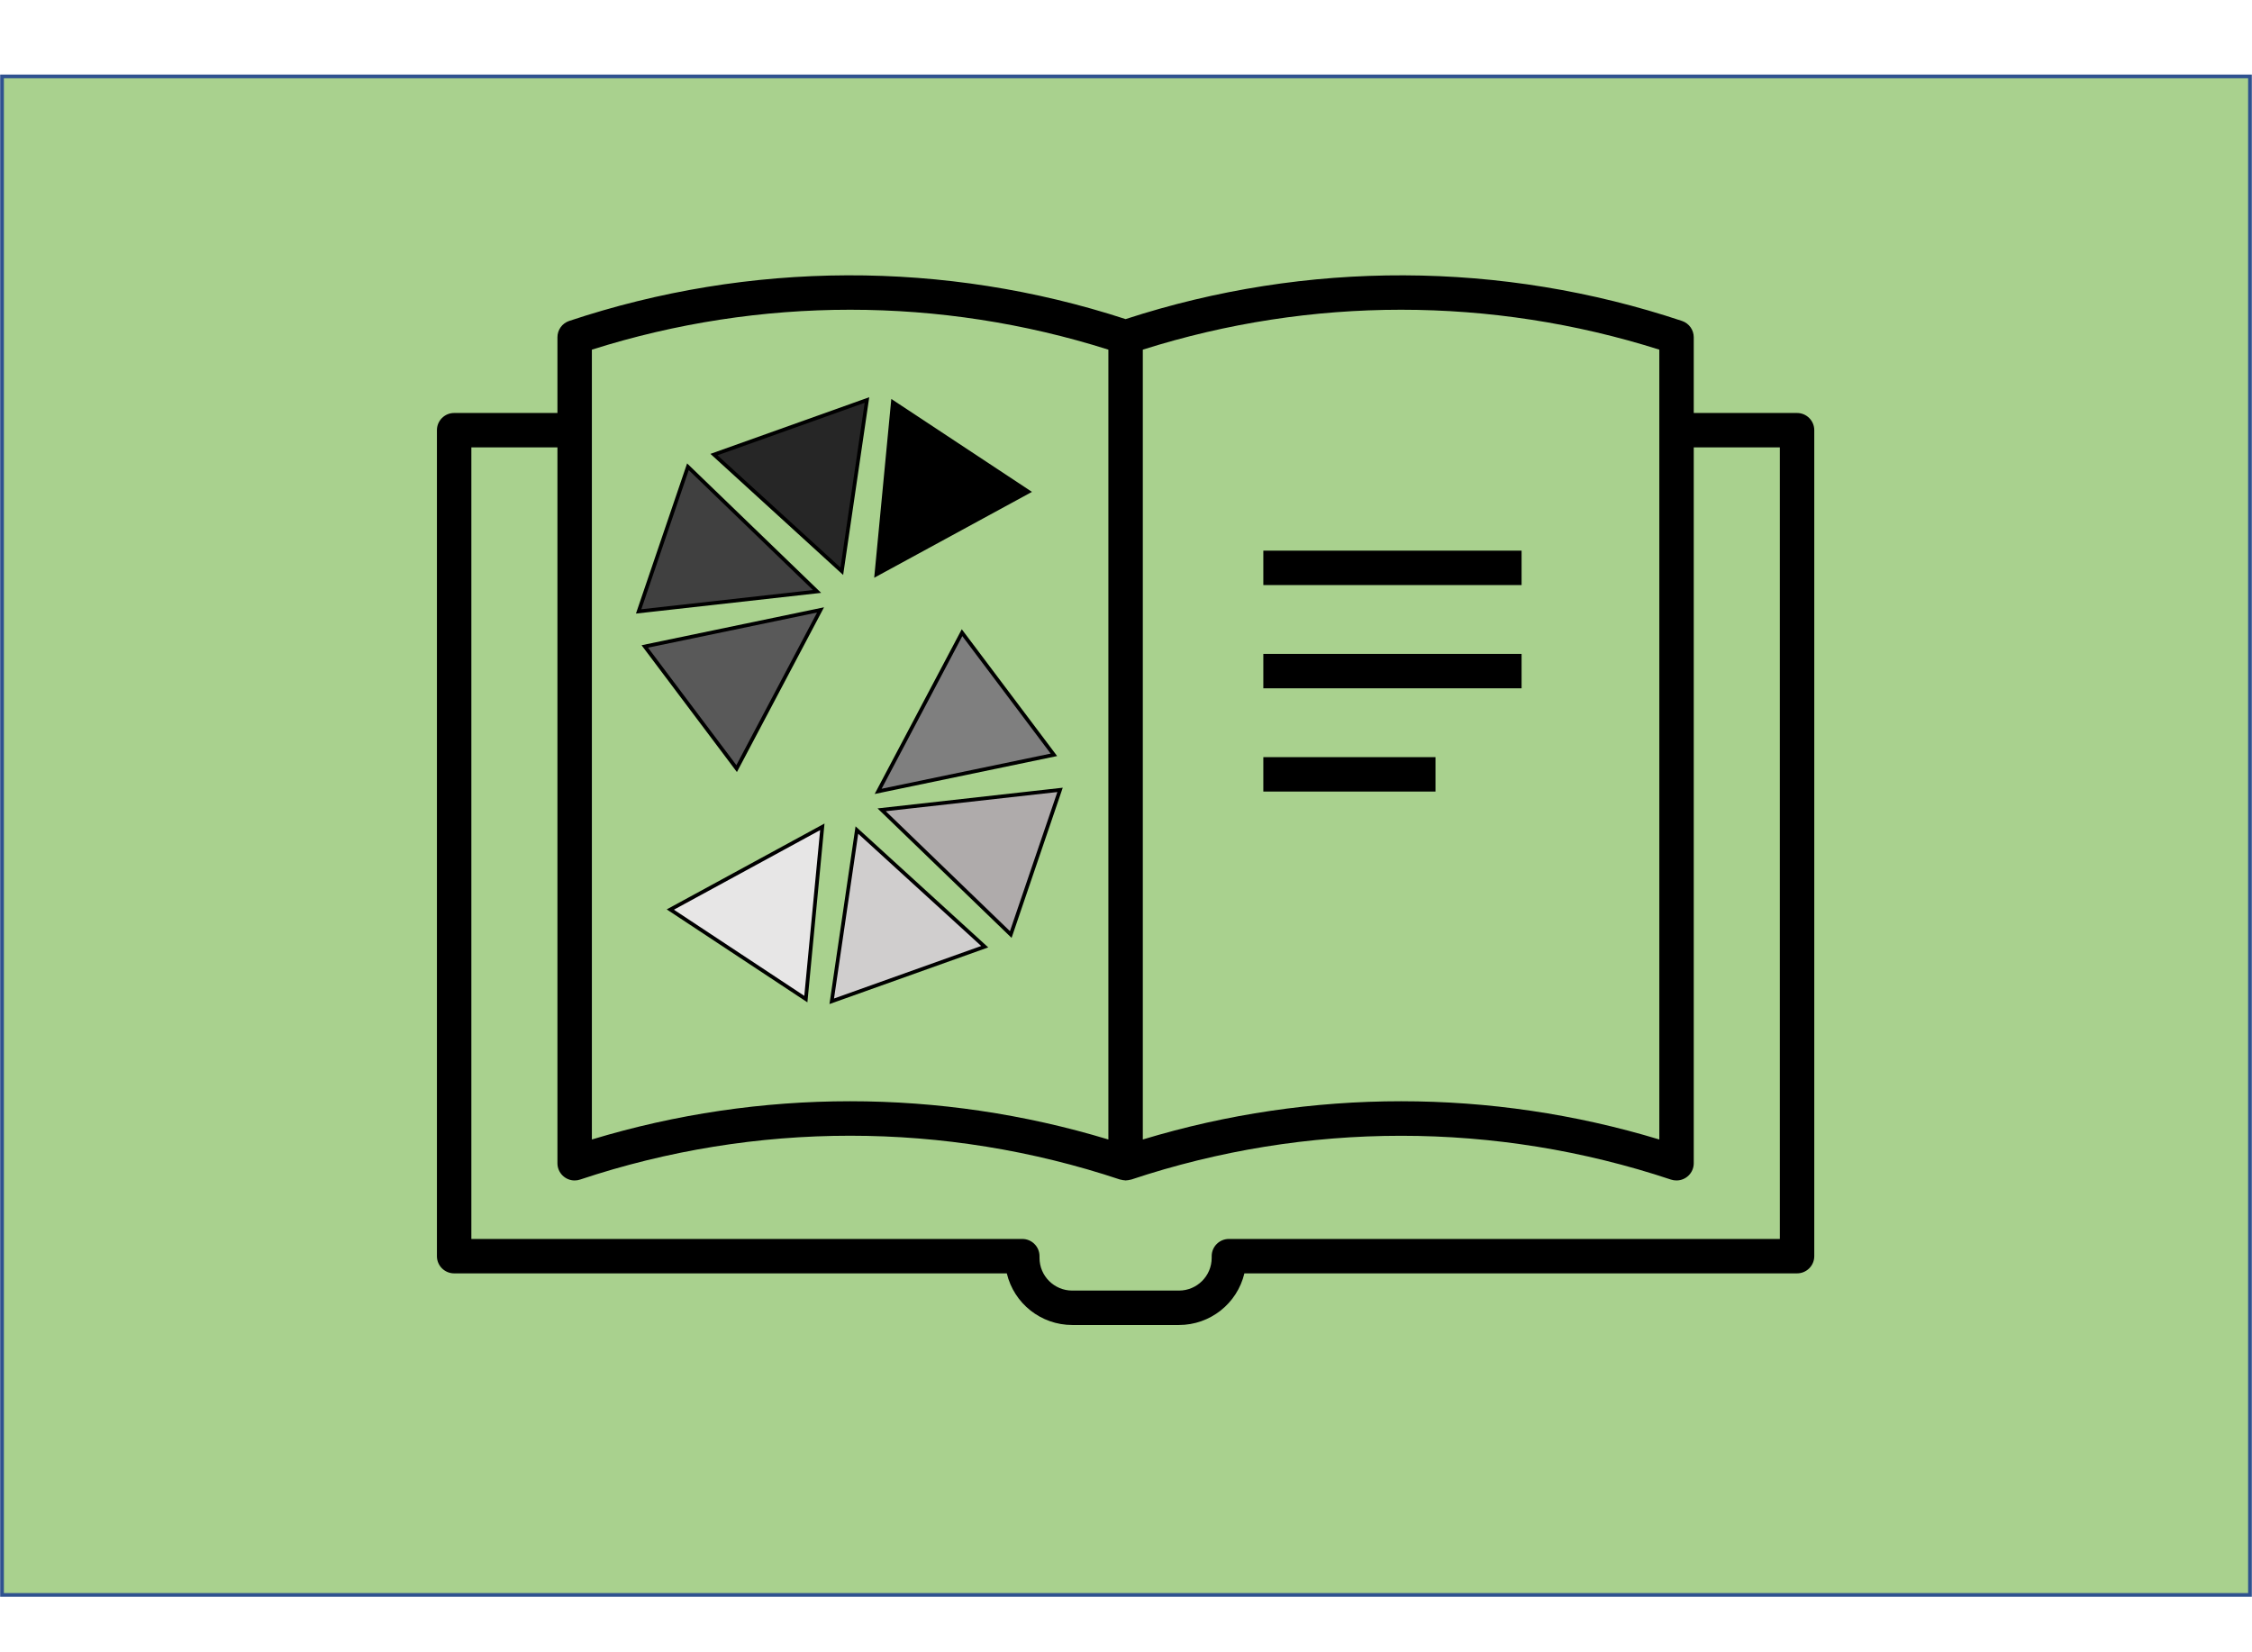
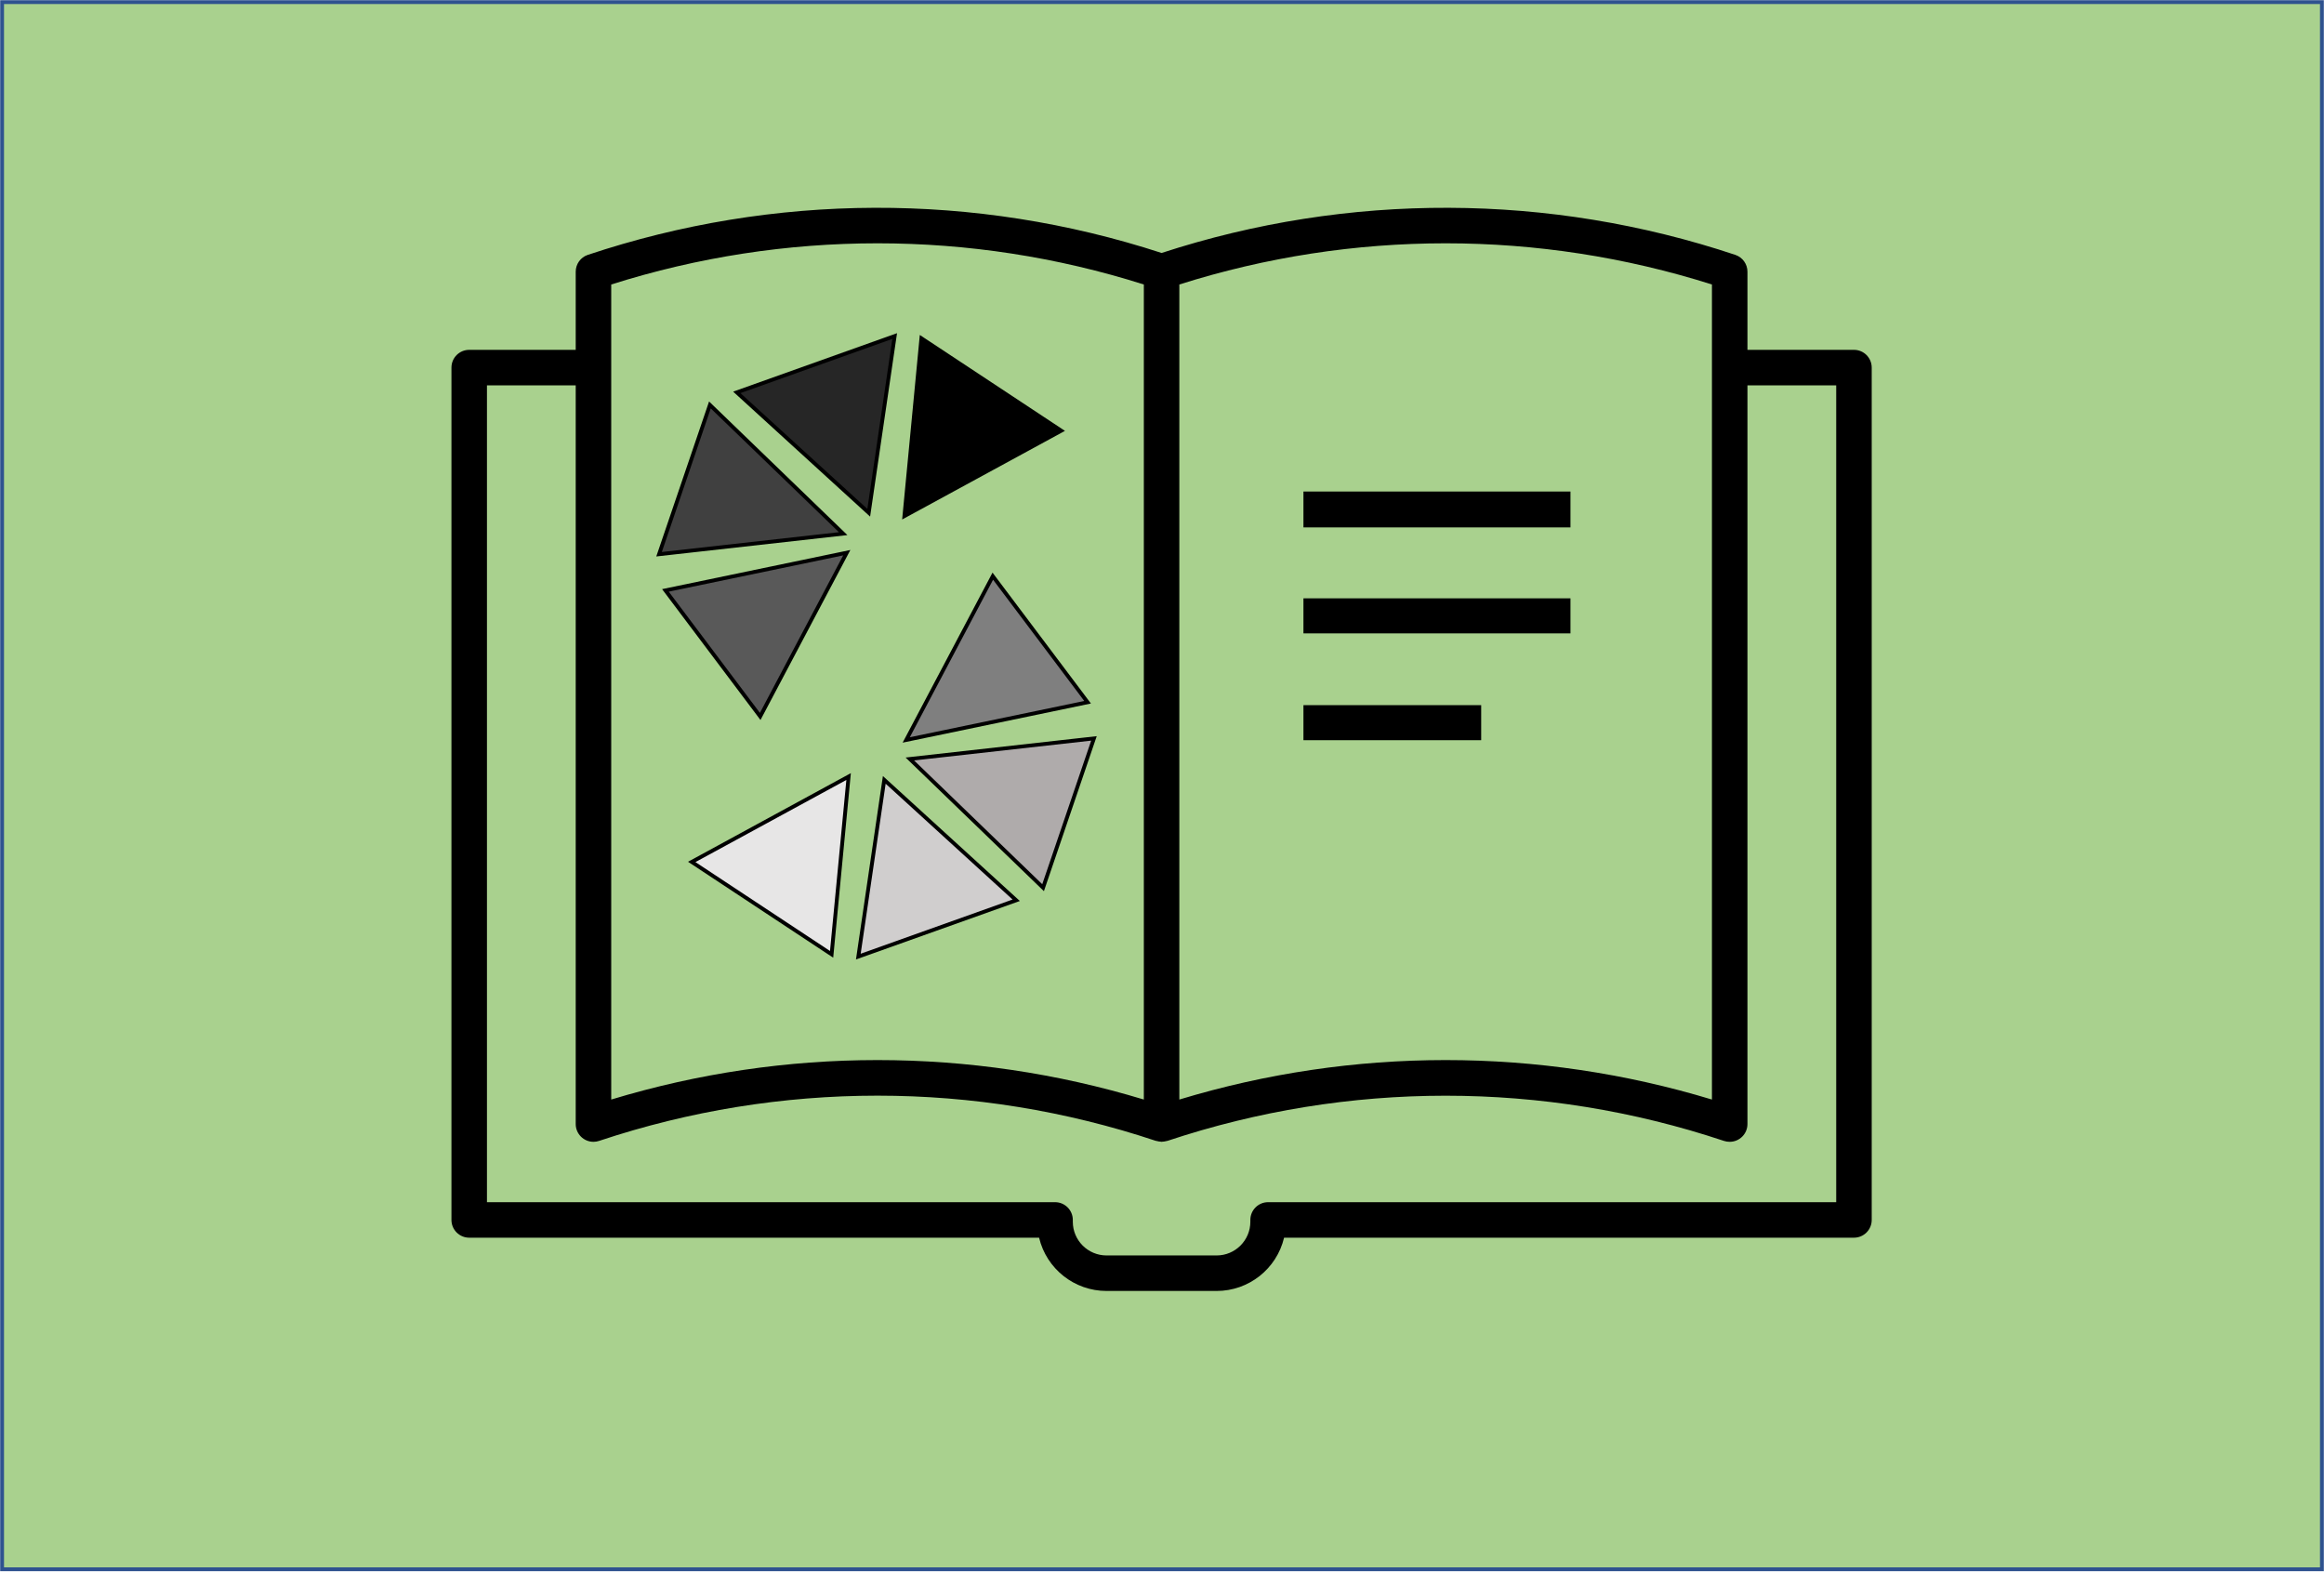
- <svg xmlns="http://www.w3.org/2000/svg" width="2785" height="2043" xml:space="preserve" overflow="hidden">
+ <svg xmlns="http://www.w3.org/2000/svg" width="2785" height="1883" xml:space="preserve" overflow="hidden">
  <defs>
    <clipPath id="clip0">
-       <rect x="808" y="371" width="2785" height="2043" />
-     </clipPath>
-     <clipPath id="clip1">
-       <rect x="1178" y="370" width="2044" height="2045" />
-     </clipPath>
-     <clipPath id="clip2">
-       <rect x="1178" y="370" width="2044" height="2045" />
-     </clipPath>
-     <clipPath id="clip3">
-       <rect x="1178" y="370" width="2044" height="2045" />
+       <rect x="808" y="463" width="2785" height="1883" />
    </clipPath>
  </defs>
-   <g clip-path="url(#clip0)" transform="translate(-808 -371)">
+   <g clip-path="url(#clip0)" transform="translate(-808 -463)">
    <rect x="810.5" y="465.5" width="2780" height="1878" stroke="#2F528F" stroke-width="4.583" stroke-miterlimit="8" fill="#A9D18E" />
-     <g clip-path="url(#clip1)">
-       <g clip-path="url(#clip2)">
-         <g clip-path="url(#clip3)">
-           <path d="M1191.75 681 1510.97 681 1510.97 723.563 1191.75 723.563Z" transform="matrix(1.00049 0 0 1 1178 371)" />
-           <path d="M1191.75 808.688 1510.97 808.688 1510.97 851.25 1191.75 851.25Z" transform="matrix(1.00049 0 0 1 1178 371)" />
-           <path d="M1191.75 936.375 1404.56 936.375 1404.56 978.938 1191.75 978.938Z" transform="matrix(1.00049 0 0 1 1178 371)" />
-           <path d="M1851.47 510.75 1723.78 510.75 1723.78 417.113C1723.78 408.023 1718.01 399.934 1709.42 396.98 1486.29 322.496 1245.13 321.675 1021.5 394.64 797.872 321.668 556.715 322.481 333.584 396.959 324.98 399.915 319.206 408.015 319.219 417.113L319.219 510.75 191.531 510.75C179.778 510.75 170.25 520.278 170.25 532.031L170.25 1553.53C170.25 1565.29 179.778 1574.81 191.531 1574.81L874.659 1574.81C883.587 1612.25 917.043 1638.66 955.528 1638.66L1087.47 1638.66C1125.96 1638.66 1159.41 1612.25 1168.34 1574.81L1851.47 1574.81C1863.22 1574.81 1872.75 1565.29 1872.75 1553.53L1872.75 532.031C1872.75 520.278 1863.22 510.75 1851.47 510.75ZM1681.22 432.435 1681.22 1409.24C1473.08 1346.17 1250.92 1346.17 1042.78 1409.24L1042.78 432.435C1250.5 366.604 1473.5 366.604 1681.22 432.435ZM361.781 432.435C569.503 366.604 792.497 366.604 1000.22 432.435L1000.22 1409.24C792.08 1346.17 569.92 1346.17 361.781 1409.24ZM1830.19 1532.25 1149.19 1532.25C1137.43 1532.25 1127.91 1541.78 1127.91 1553.53L1127.91 1555.66C1127.91 1577.99 1109.8 1596.09 1087.47 1596.09L955.528 1596.09C933.198 1596.09 915.094 1577.99 915.094 1555.66L915.094 1553.53C915.094 1541.78 905.566 1532.25 893.813 1532.25L212.813 1532.25 212.813 553.313 319.219 553.313 319.219 1438.61C319.215 1450.37 328.74 1459.9 340.494 1459.9 342.849 1459.9 345.188 1459.51 347.416 1458.74 563.943 1386.53 798.058 1386.53 1014.58 1458.74 1014.93 1458.82 1015.29 1458.88 1015.65 1458.91 1017.22 1459.38 1018.84 1459.65 1020.48 1459.72 1020.82 1459.72 1021.16 1459.89 1021.5 1459.89 1021.84 1459.89 1022.03 1459.79 1022.29 1459.77 1023.91 1459.72 1025.51 1459.47 1027.08 1459.04 1027.42 1459.04 1027.78 1458.91 1028.14 1458.81L1028.42 1458.81C1244.94 1386.59 1479.06 1386.59 1695.58 1458.81 1697.81 1459.54 1700.15 1459.91 1702.5 1459.89 1714.25 1459.89 1723.78 1450.37 1723.78 1438.61L1723.78 553.313 1830.19 553.313Z" transform="matrix(1.00049 0 0 1 1178 371)" />
-         </g>
-       </g>
-     </g>
+     <path d="M2370 1052 2690 1052 2690 1095 2370 1095Z" fill-rule="evenodd" />
+     <path d="M2370 1180 2690 1180 2690 1222 2370 1222Z" fill-rule="evenodd" />
+     <path d="M2370 1308 2583 1308 2583 1350 2370 1350Z" fill-rule="evenodd" />
+     <path d="M3029.73 882.23 2902.08 882.23 2902.08 788.603C2902.08 779.515 2896.31 771.427 2887.71 768.474 2664.65 693.999 2423.56 693.177 2200 766.133 1976.44 693.171 1735.35 693.984 1512.29 768.453 1503.68 771.408 1497.91 779.507 1497.92 788.603L1497.92 882.23 1370.28 882.23C1358.52 882.23 1349 891.756 1349 903.509L1349 1924.89C1349 1936.64 1358.52 1946.16 1370.28 1946.16L2053.2 1946.16C2062.13 1983.6 2095.57 2010 2134.05 2010L2265.95 2010C2304.43 2010 2337.87 1983.6 2346.8 1946.16L3029.73 1946.16C3041.48 1946.16 3051 1936.64 3051 1924.89L3051 903.509C3051 891.756 3041.48 882.23 3029.73 882.23ZM2859.53 803.924 2859.53 1780.62C2651.45 1717.55 2429.35 1717.55 2221.28 1780.62L2221.28 803.924C2428.94 738.101 2651.86 738.101 2859.53 803.924ZM1540.47 803.924C1748.14 738.101 1971.06 738.101 2178.73 803.924L2178.73 1780.62C1970.65 1717.55 1748.55 1717.55 1540.47 1780.62ZM3008.45 1903.61 2327.65 1903.61C2315.9 1903.61 2306.38 1913.13 2306.38 1924.89L2306.38 1927.01C2306.38 1949.34 2288.28 1967.44 2265.95 1967.44L2134.05 1967.44C2111.72 1967.44 2093.62 1949.34 2093.62 1927.01L2093.62 1924.89C2093.62 1913.13 2084.1 1903.61 2072.35 1903.61L1391.55 1903.61 1391.55 924.787 1497.92 924.787 1497.92 1809.98C1497.92 1821.73 1507.44 1831.26 1519.19 1831.27 1521.55 1831.27 1523.89 1830.88 1526.11 1830.11 1742.58 1757.91 1976.62 1757.91 2193.09 1830.11 2193.44 1830.19 2193.79 1830.25 2194.15 1830.28 2195.72 1830.74 2197.34 1831.01 2198.98 1831.09 2199.32 1831.09 2199.66 1831.26 2200 1831.26 2200.34 1831.26 2200.53 1831.15 2200.79 1831.13 2202.41 1831.08 2204.01 1830.84 2205.57 1830.41 2205.91 1830.41 2206.28 1830.28 2206.64 1830.17L2206.91 1830.17C2423.38 1757.97 2657.42 1757.97 2873.89 1830.17 2876.12 1830.91 2878.45 1831.28 2880.8 1831.26 2892.55 1831.26 2902.08 1821.73 2902.08 1809.98L2902.08 924.787 3008.45 924.787Z" fill-rule="evenodd" />
    <path d="M1605.42 1170.49 1822.76 1125.29 1719 1321.55Z" stroke="#000000" stroke-width="4.583" stroke-miterlimit="8" fill="#595959" fill-rule="evenodd" />
    <path d="M1880.15 865.695 1849.06 1077.46 1690.95 933.198Z" stroke="#000000" stroke-width="4.583" stroke-miterlimit="8" fill="#262626" fill-rule="evenodd" />
    <path d="M1658.74 948.247 1818.42 1102.48 1597.79 1127.15Z" stroke="#000000" stroke-width="4.583" stroke-miterlimit="8" fill="#404040" fill-rule="evenodd" />
    <path d="M2079.78 979.128 1891.79 1081.45 1912.18 868.395Z" stroke="#000000" stroke-width="4.583" stroke-miterlimit="8" fill-rule="evenodd" />
    <path d="M2111.33 1304.51 1893.98 1349.71 1997.74 1153.45Z" stroke="#000000" stroke-width="4.583" stroke-miterlimit="8" fill="#7F7F7F" fill-rule="evenodd" />
    <path d="M1836.59 1609.31 1867.68 1397.54 2025.79 1541.8Z" stroke="#000000" stroke-width="4.583" stroke-miterlimit="8" fill="#D0CECE" fill-rule="evenodd" />
    <path d="M2058 1526.75 1898.33 1372.52 2118.95 1347.85Z" stroke="#000000" stroke-width="4.583" stroke-miterlimit="8" fill="#AFABAB" fill-rule="evenodd" />
    <path d="M1636.96 1495.87 1824.95 1393.55 1804.57 1606.61Z" stroke="#000000" stroke-width="4.583" stroke-miterlimit="8" fill="#E7E6E6" fill-rule="evenodd" />
  </g>
</svg>
